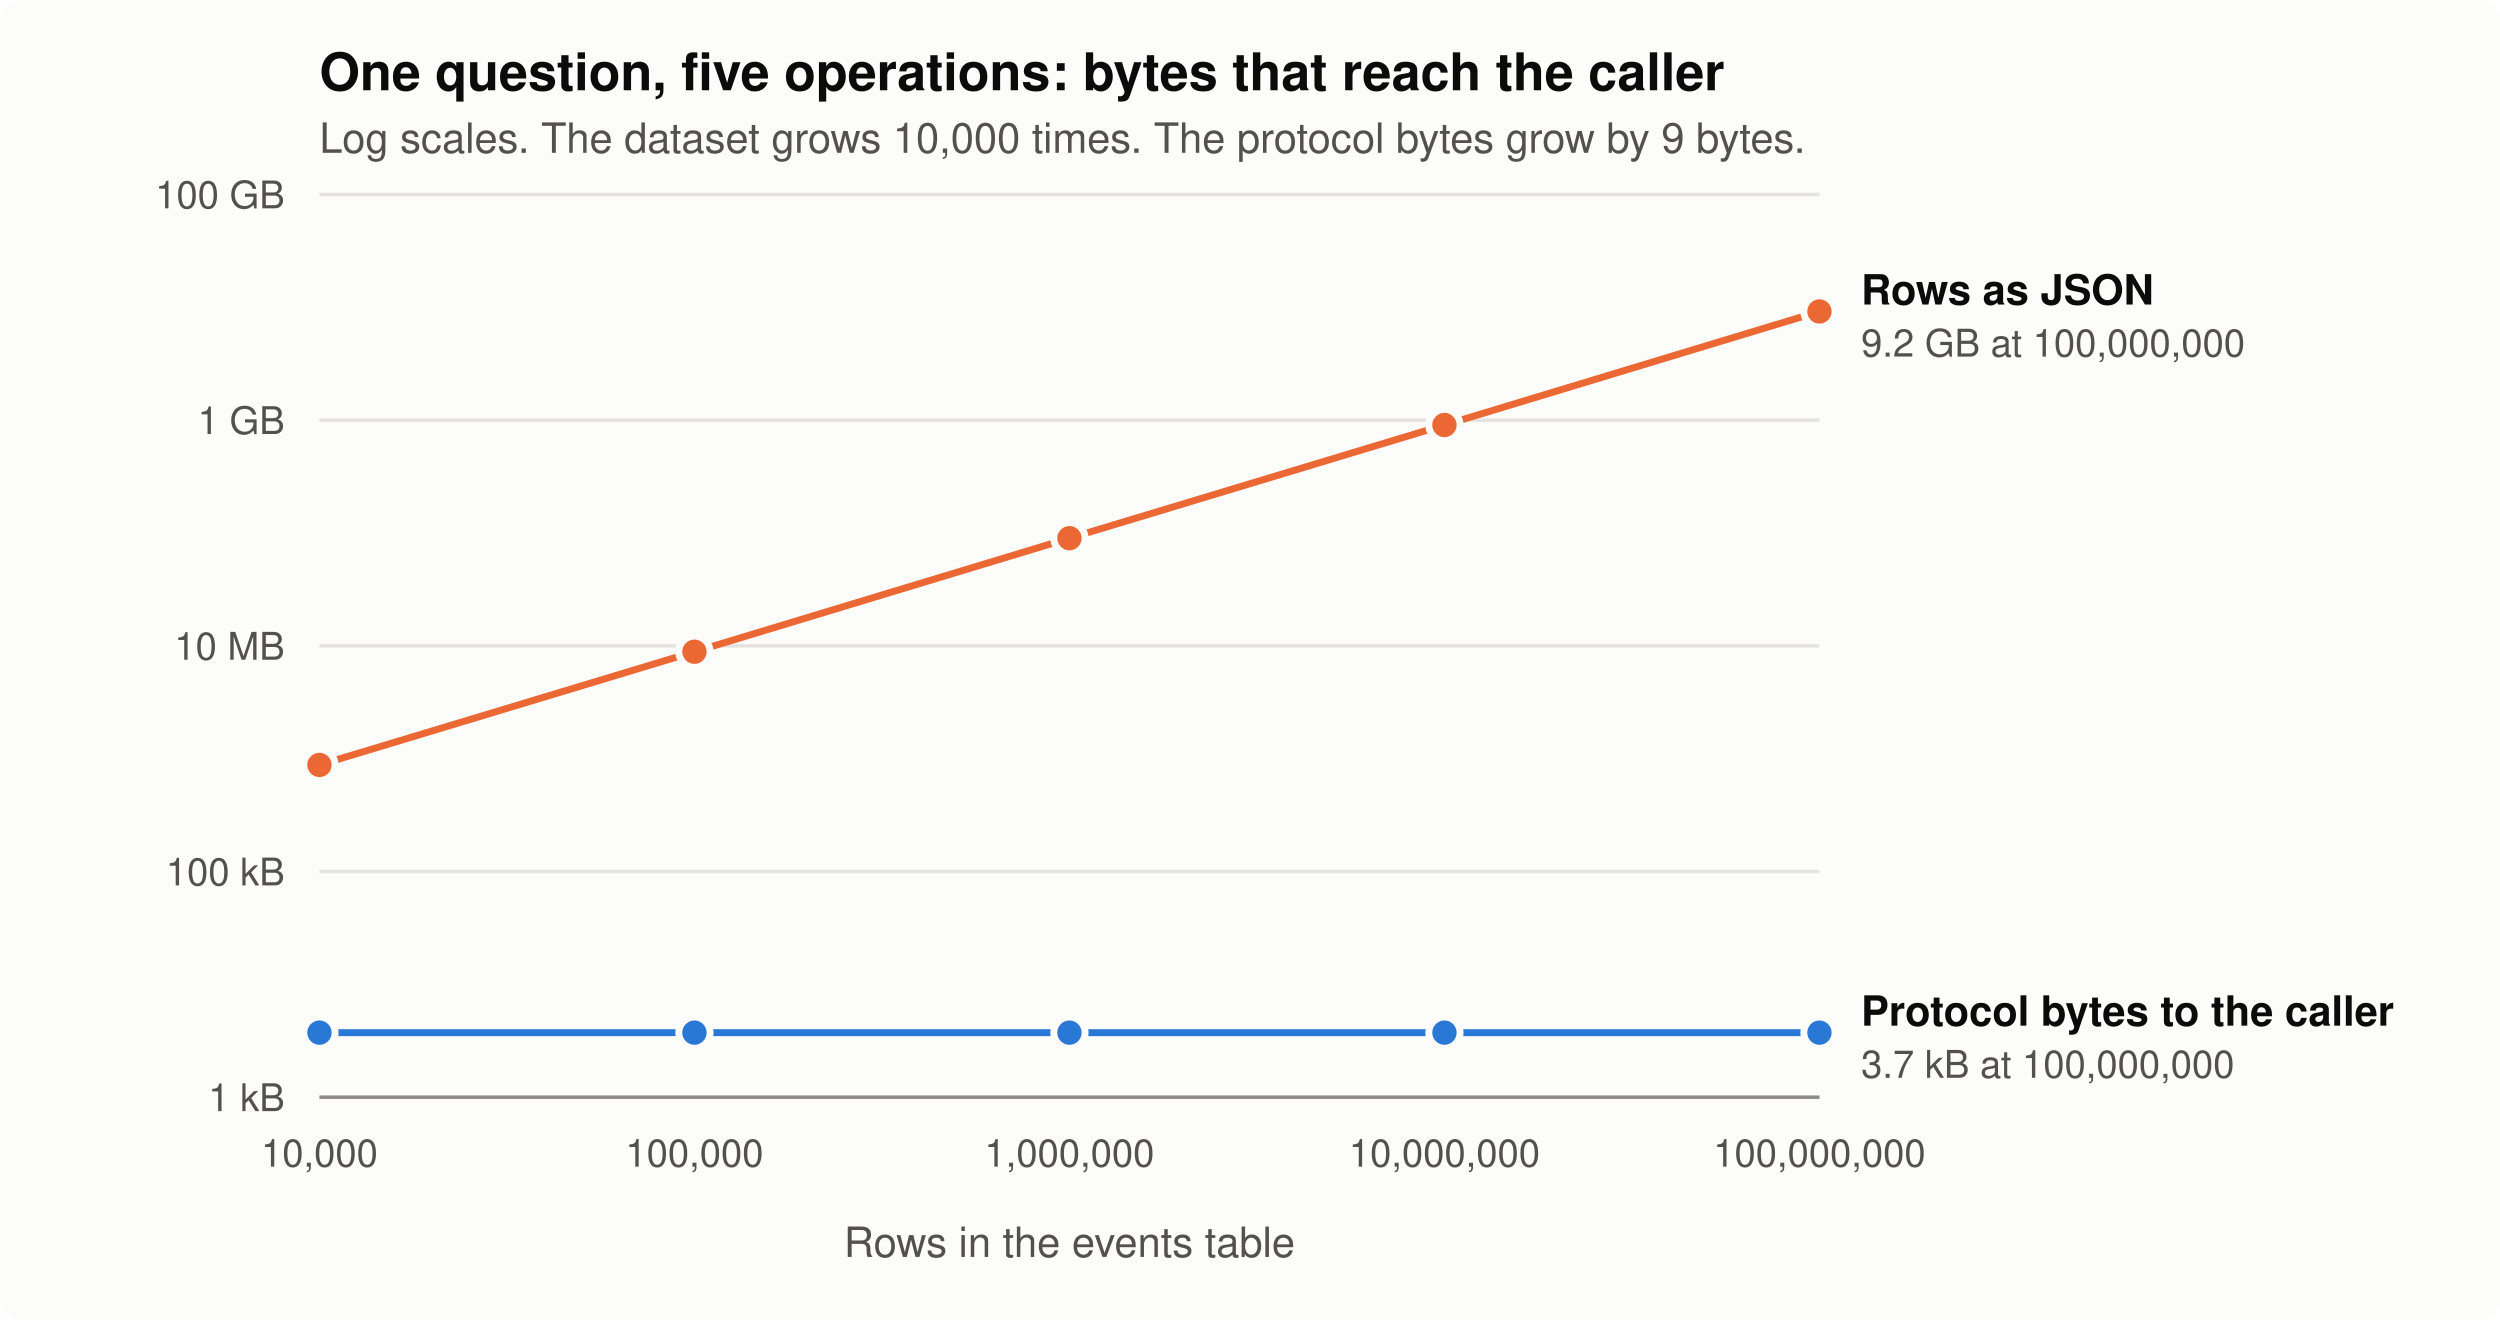
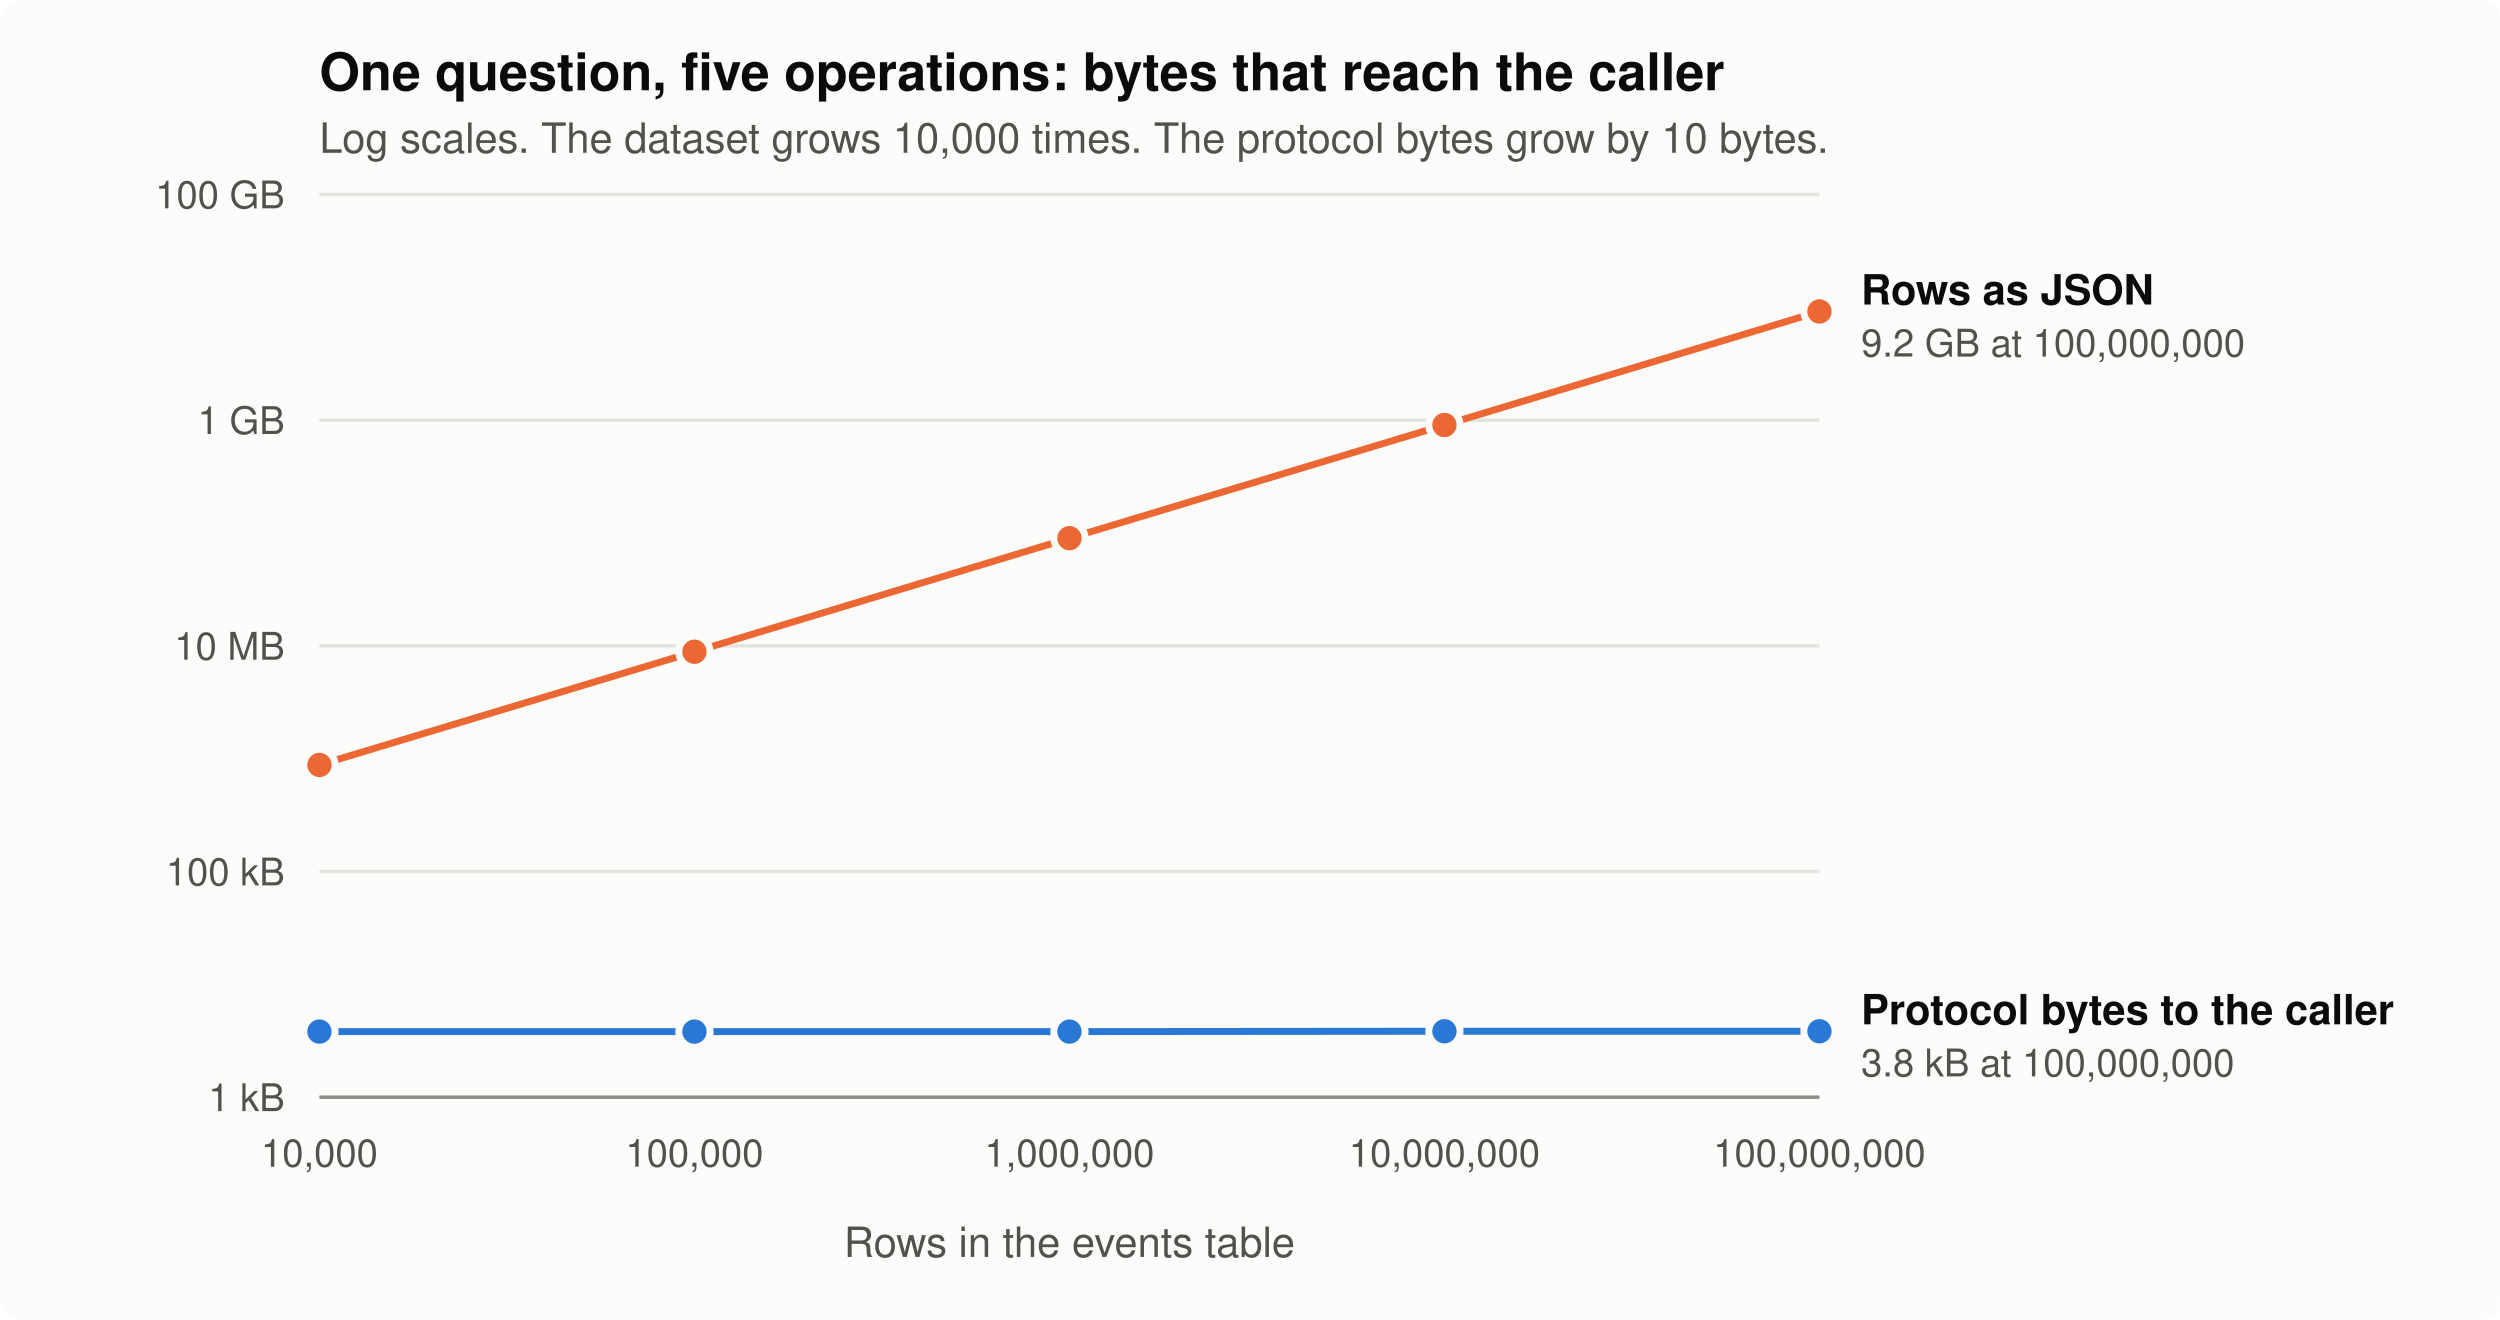
<svg xmlns="http://www.w3.org/2000/svg" viewBox="0 0 720 380" width="720" height="380" font-family="-apple-system, BlinkMacSystemFont, Segoe UI, Helvetica, Arial, sans-serif" role="img" aria-labelledby="t d">
  <style>
  .bg { fill: #fcfcfb } .t1 { fill: #0b0b0b } .t2 { fill: #52514e } .grid { stroke: #e4e3df } .axis { stroke: #8f8e88 }
  .s1 { stroke: #2a78d6 } .s1f { fill: #2a78d6 } .s2 { stroke: #eb6834 } .s2f { fill: #eb6834 } .ring { stroke: #fcfcfb }
  @media (prefers-color-scheme: dark) {
    .bg { fill: #1a1a19 } .t1 { fill: #f0efec } .t2 { fill: #c3c2b7 } .grid { stroke: #333331 } .axis { stroke: #6d6c66 }
    .s1 { stroke: #3987e5 } .s1f { fill: #3987e5 } .s2 { stroke: #d95926 } .s2f { fill: #d95926 } .ring { stroke: #1a1a19 }
  }
</style>
  <rect class="bg" width="720" height="380" rx="6" />
  <text class="t1" x="92" y="26" font-size="15" font-weight="600">One question, five operations: bytes that reach the caller</text>
-   <text class="t2" x="92" y="44" font-size="12">Log scales. The dataset grows 10,000 times. The protocol bytes grow by 9 bytes.</text>
+   <text class="t2" x="92" y="44" font-size="12">Log scales. The dataset grows 10,000 times. The protocol bytes grow by 10 bytes.</text>
  <line class="grid" x1="92" x2="524" y1="316.0" y2="316.0" stroke-width="1" />
  <text class="t2" x="82" y="320.0" font-size="11" text-anchor="end">1 kB</text>
  <line class="grid" x1="92" x2="524" y1="251.0" y2="251.0" stroke-width="1" />
  <text class="t2" x="82" y="255.0" font-size="11" text-anchor="end">100 kB</text>
  <line class="grid" x1="92" x2="524" y1="186.0" y2="186.0" stroke-width="1" />
  <text class="t2" x="82" y="190.0" font-size="11" text-anchor="end">10 MB</text>
  <line class="grid" x1="92" x2="524" y1="121.0" y2="121.0" stroke-width="1" />
  <text class="t2" x="82" y="125.0" font-size="11" text-anchor="end">1 GB</text>
  <line class="grid" x1="92" x2="524" y1="56.0" y2="56.0" stroke-width="1" />
  <text class="t2" x="82" y="60.0" font-size="11" text-anchor="end">100 GB</text>
  <text class="t2" x="92.0" y="336" font-size="11" text-anchor="middle">10,000</text>
  <text class="t2" x="200.0" y="336" font-size="11" text-anchor="middle">100,000</text>
  <text class="t2" x="308.0" y="336" font-size="11" text-anchor="middle">1,000,000</text>
  <text class="t2" x="416.0" y="336" font-size="11" text-anchor="middle">10,000,000</text>
  <text class="t2" x="524.0" y="336" font-size="11" text-anchor="middle">100,000,000</text>
  <line class="axis" x1="92" x2="524" y1="316" y2="316" stroke-width="1" />
  <text class="t2" x="308.0" y="362" font-size="12" text-anchor="middle">Rows in the events table</text>
  <polyline class="s2" fill="none" stroke-width="2" stroke-linejoin="round" points="92.0,220.3 200.0,187.7 308.0,155.0 416.0,122.4 524.0,89.7" />
  <circle class="s2f ring" cx="92.0" cy="220.3" r="4.5" stroke-width="2" />
  <circle class="s2f ring" cx="200.0" cy="187.7" r="4.5" stroke-width="2" />
  <circle class="s2f ring" cx="308.0" cy="155.0" r="4.5" stroke-width="2" />
  <circle class="s2f ring" cx="416.0" cy="122.4" r="4.5" stroke-width="2" />
  <circle class="s2f ring" cx="524.0" cy="89.7" r="4.5" stroke-width="2" />
  <text class="t1" x="536.0" y="87.7" font-size="12" font-weight="600">Rows as JSON</text>
  <text class="t2" x="536.0" y="102.7" font-size="11">9.2 GB at 100,000,000</text>
-   <polyline class="s1" fill="none" stroke-width="2" stroke-linejoin="round" points="92.0,297.4 200.0,297.4 308.0,297.4 416.0,297.4 524.0,297.4" />
-   <circle class="s1f ring" cx="92.0" cy="297.4" r="4.5" stroke-width="2" />
-   <circle class="s1f ring" cx="200.0" cy="297.4" r="4.5" stroke-width="2" />
-   <circle class="s1f ring" cx="308.0" cy="297.4" r="4.5" stroke-width="2" />
-   <circle class="s1f ring" cx="416.0" cy="297.4" r="4.5" stroke-width="2" />
-   <circle class="s1f ring" cx="524.0" cy="297.4" r="4.5" stroke-width="2" />
-   <text class="t1" x="536.0" y="295.4" font-size="12" font-weight="600">Protocol bytes to the caller</text>
-   <text class="t2" x="536.0" y="310.4" font-size="11">3.7 kB at 100,000,000</text>
+   <polyline class="s1" fill="none" stroke-width="2" stroke-linejoin="round" points="92.0,297.1 200.0,297.1 308.0,297.1 416.0,297.0 524.0,297.0" />
+   <circle class="s1f ring" cx="92.0" cy="297.1" r="4.5" stroke-width="2" />
+   <circle class="s1f ring" cx="200.0" cy="297.1" r="4.5" stroke-width="2" />
+   <circle class="s1f ring" cx="308.0" cy="297.1" r="4.5" stroke-width="2" />
+   <circle class="s1f ring" cx="416.0" cy="297.0" r="4.5" stroke-width="2" />
+   <circle class="s1f ring" cx="524.0" cy="297.0" r="4.5" stroke-width="2" />
+   <text class="t1" x="536.0" y="295.0" font-size="12" font-weight="600">Protocol bytes to the caller</text>
+   <text class="t2" x="536.0" y="310.0" font-size="11">3.8 kB at 100,000,000</text>
</svg>
